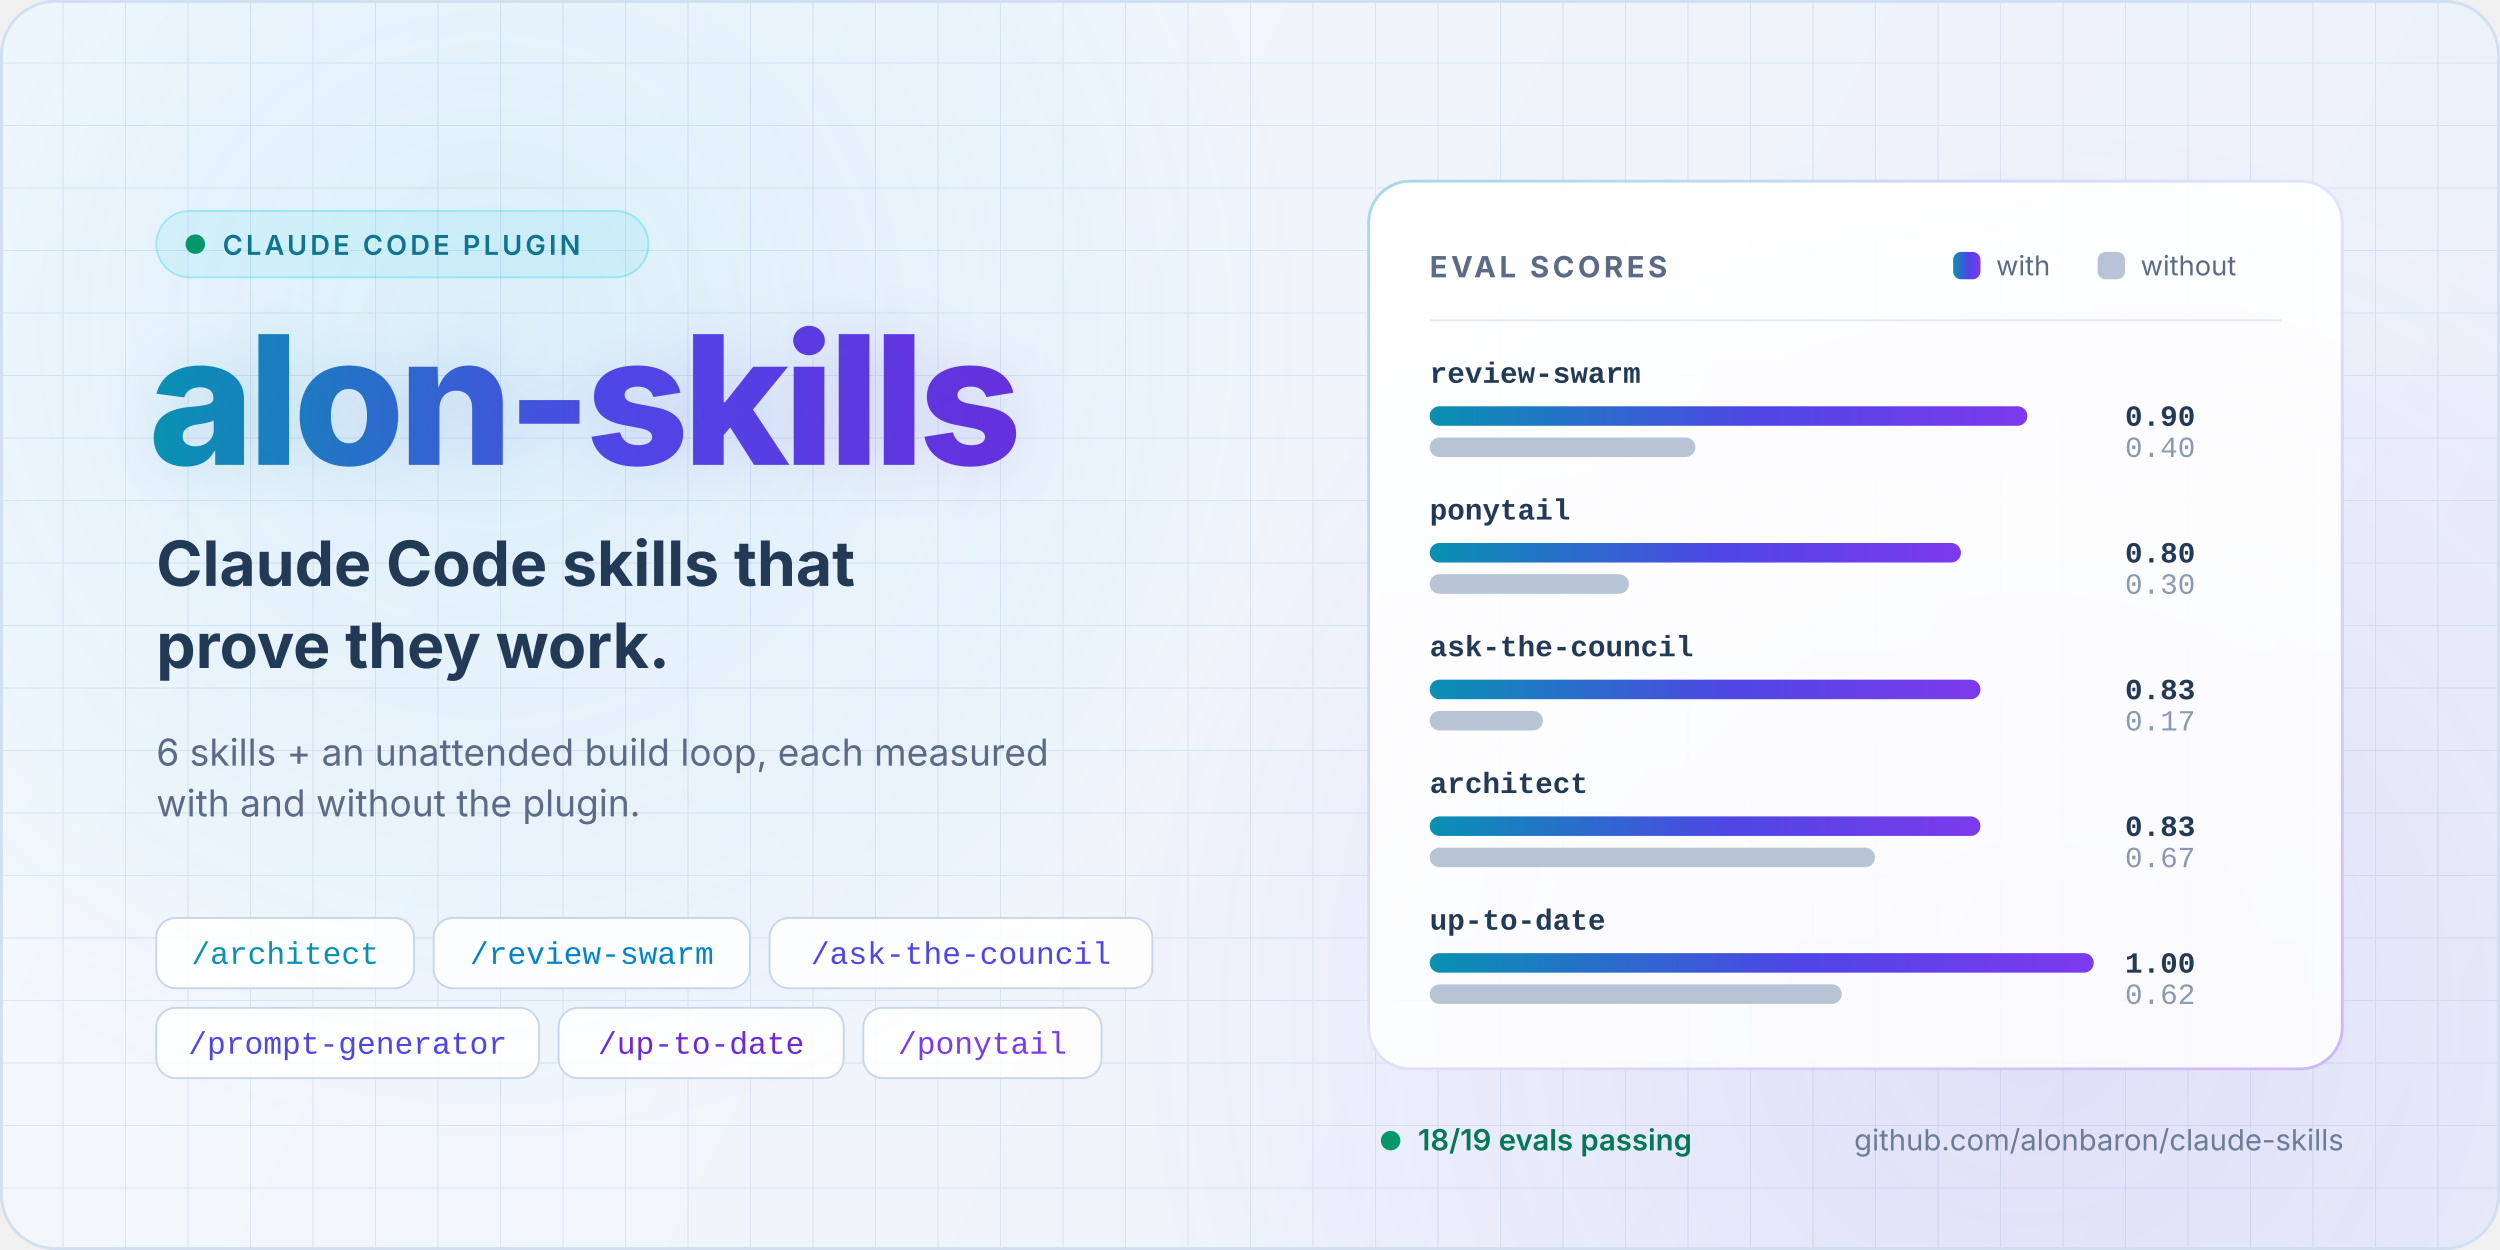
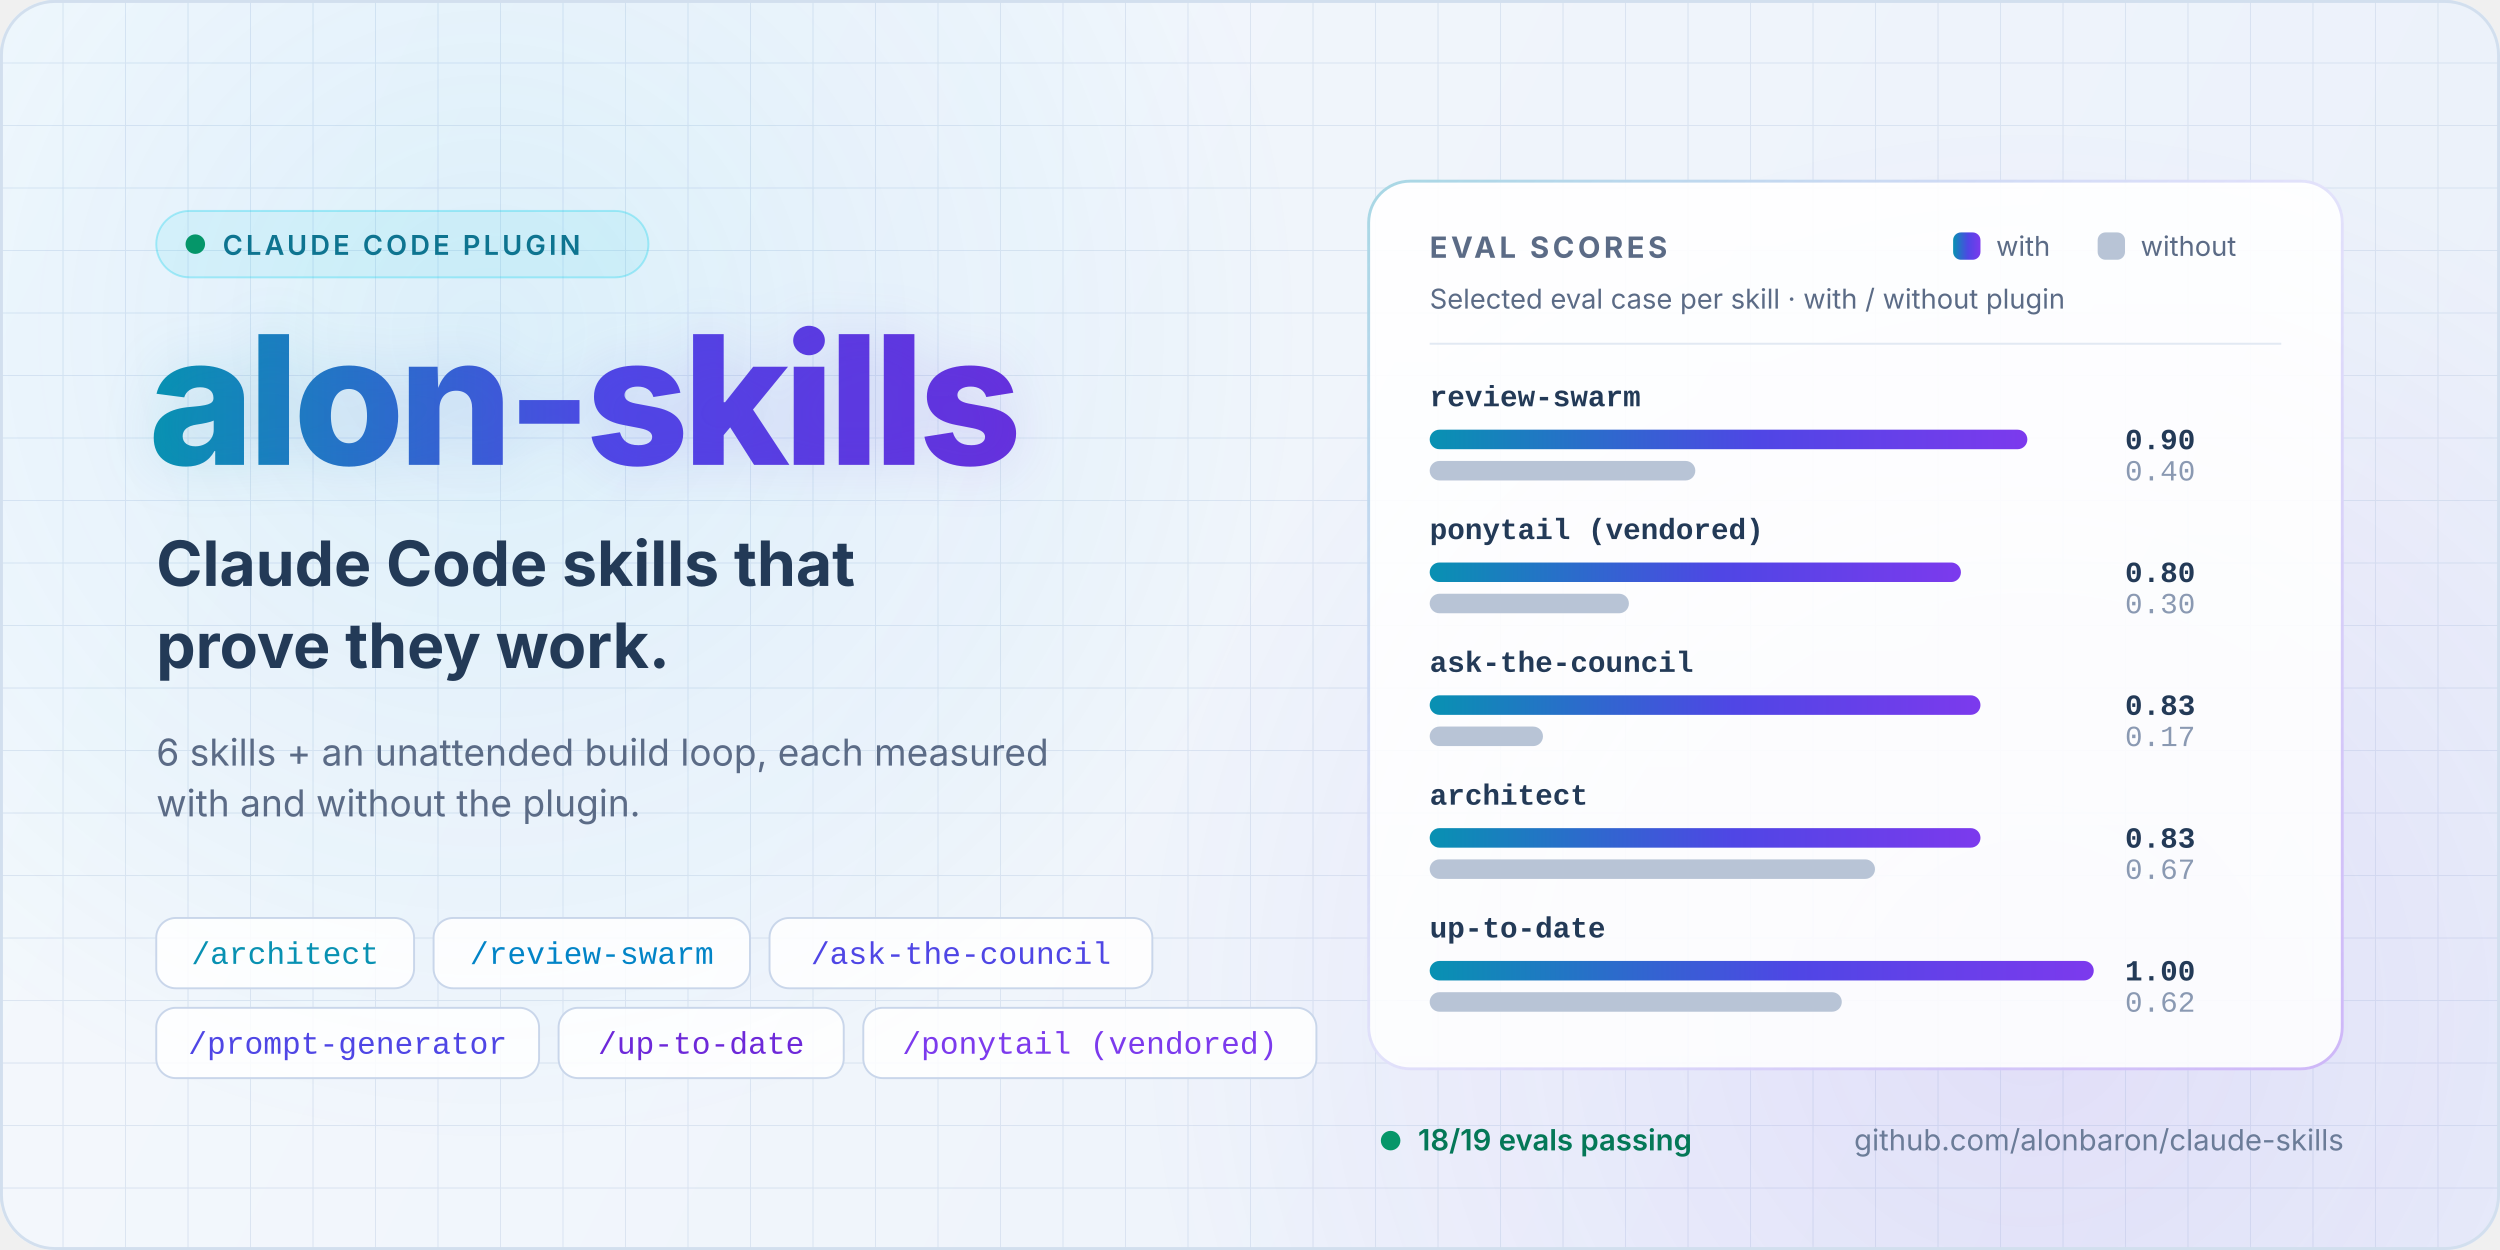
<svg xmlns="http://www.w3.org/2000/svg" width="1280" height="640" viewBox="0 0 1280 640" role="img" aria-labelledby="t d">
  <defs>
    <linearGradient id="bg" x1="0" y1="0" x2="1280" y2="640" gradientUnits="userSpaceOnUse">
      <stop stop-color="#F5F9FD" />
      <stop offset=".55" stop-color="#EFF4FB" />
      <stop offset="1" stop-color="#EAF0FA" />
    </linearGradient>
    <radialGradient id="glowA" cx="250" cy="170" r="420" gradientUnits="userSpaceOnUse">
      <stop stop-color="#0EA5E9" stop-opacity=".10" />
      <stop offset="1" stop-color="#0EA5E9" stop-opacity="0" />
    </radialGradient>
    <radialGradient id="glowB" cx="1040" cy="520" r="460" gradientUnits="userSpaceOnUse">
      <stop stop-color="#7C3AED" stop-opacity=".10" />
      <stop offset="1" stop-color="#7C3AED" stop-opacity="0" />
    </radialGradient>
    <linearGradient id="brand" x1="80" y1="0" x2="600" y2="0" gradientUnits="userSpaceOnUse">
      <stop stop-color="#0891B2" />
      <stop offset=".45" stop-color="#4F46E5" />
      <stop offset="1" stop-color="#6D28D9" />
    </linearGradient>
    <linearGradient id="bar" x1="0" y1="0" x2="1" y2="0">
      <stop stop-color="#0891B2" />
      <stop offset=".55" stop-color="#4F46E5" />
      <stop offset="1" stop-color="#7C3AED" />
    </linearGradient>
    <linearGradient id="card" x1="0" y1="0" x2="0" y2="1">
      <stop stop-color="#FFFFFF" stop-opacity=".92" />
      <stop offset="1" stop-color="#FFFFFF" stop-opacity=".86" />
    </linearGradient>
    <linearGradient id="cardEdge" x1="0" y1="0" x2="1" y2="1">
      <stop stop-color="#0891B2" stop-opacity=".35" />
      <stop offset=".5" stop-color="#4F46E5" stop-opacity=".15" />
      <stop offset="1" stop-color="#7C3AED" stop-opacity=".35" />
    </linearGradient>
    <pattern id="grid" width="32" height="32" patternUnits="userSpaceOnUse">
      <path d="M32 0H0V32" fill="none" stroke="#C4D3E6" stroke-opacity=".5" stroke-width="1" />
    </pattern>
    <filter id="soft" x="-20%" y="-40%" width="140%" height="180%">
      <feGaussianBlur stdDeviation="14" />
    </filter>
  </defs>
  <rect width="1280" height="640" rx="28" fill="url(#bg)" />
  <rect width="1280" height="640" rx="28" fill="url(#grid)" />
  <rect width="1280" height="640" rx="28" fill="url(#glowA)" />
  <rect width="1280" height="640" rx="28" fill="url(#glowB)" />
  <rect x=".75" y=".75" width="1278.5" height="638.5" rx="27.5" fill="none" stroke="#D2DFEE" stroke-width="1.5" />
  <g font-family="ui-sans-serif, -apple-system, BlinkMacSystemFont, 'Segoe UI', Inter, Helvetica, Arial, sans-serif">
    <g transform="translate(80 108)">
      <rect width="252" height="34" rx="17" fill="#22D3EE" fill-opacity=".10" stroke="#22D3EE" stroke-opacity=".35" />
      <circle cx="20" cy="17" r="5" fill="#059669" />
      <text x="34" y="22.5" font-size="14" font-weight="600" letter-spacing="1.6" fill="#0E7490">CLAUDE CODE PLUGIN</text>
    </g>
    <text x="76" y="238" font-size="92" font-weight="800" letter-spacing="-3" fill="url(#brand)">alon-skills</text>
    <text x="76" y="238" font-size="92" font-weight="800" letter-spacing="-3" fill="url(#brand)" opacity=".15" filter="url(#soft)">alon-skills</text>
    <text x="80" y="300" font-size="32" font-weight="700" fill="#233A57">Claude Code skills that</text>
    <text x="80" y="342" font-size="32" font-weight="700" fill="#233A57">prove they work.</text>
    <text x="80" y="392" font-size="19" fill="#5B6B86">6 skills + an unattended build loop, each measured</text>
    <text x="80" y="418" font-size="19" fill="#5B6B86">with and without the plugin.</text>
  </g>
  <g font-family="ui-monospace, SFMono-Regular, Menlo, Consolas, 'Liberation Mono', monospace" font-size="16" font-weight="500">
    <g transform="translate(80 470)">
      <rect width="132" height="36" rx="10" fill="#FFFFFF" fill-opacity=".85" stroke="#C9D6EA" />
      <text x="66" y="23.5" text-anchor="middle" fill="#0891B2">/architect</text>
    </g>
    <g transform="translate(222 470)">
      <rect width="162" height="36" rx="10" fill="#FFFFFF" fill-opacity=".85" stroke="#C9D6EA" />
      <text x="81" y="23.5" text-anchor="middle" fill="#0284C7">/review-swarm</text>
    </g>
    <g transform="translate(394 470)">
      <rect width="196" height="36" rx="10" fill="#FFFFFF" fill-opacity=".85" stroke="#C9D6EA" />
      <text x="98" y="23.5" text-anchor="middle" fill="#4F46E5">/ask-the-council</text>
    </g>
    <g transform="translate(80 516)">
      <rect width="196" height="36" rx="10" fill="#FFFFFF" fill-opacity=".85" stroke="#C9D6EA" />
      <text x="98" y="23.5" text-anchor="middle" fill="#4F46E5">/prompt-generator</text>
    </g>
    <g transform="translate(286 516)">
      <rect width="146" height="36" rx="10" fill="#FFFFFF" fill-opacity=".85" stroke="#C9D6EA" />
      <text x="73" y="23.5" text-anchor="middle" fill="#6D28D9">/up-to-date</text>
    </g>
    <g transform="translate(442 516)">
-       <rect width="122" height="36" rx="10" fill="#FFFFFF" fill-opacity=".85" stroke="#C9D6EA" />
-       <text x="61" y="23.5" text-anchor="middle" fill="#7C3AED">/ponytail</text>
+       <rect width="232" height="36" rx="10" fill="#FFFFFF" fill-opacity=".85" stroke="#C9D6EA" />
+       <text x="116" y="23.5" text-anchor="middle" fill="#7C3AED">/ponytail (vendored)</text>
    </g>
  </g>
  <g transform="translate(700 92)">
    <rect width="500" height="456" rx="22" fill="url(#card)" />
    <rect x=".75" y=".75" width="498.5" height="454.5" rx="21.25" fill="none" stroke="url(#cardEdge)" stroke-width="1.5" />
    <g font-family="ui-sans-serif, -apple-system, BlinkMacSystemFont, 'Segoe UI', Inter, Helvetica, Arial, sans-serif">
-       <text x="32" y="50" font-size="15" font-weight="700" letter-spacing="1.8" fill="#5B6B86">EVAL SCORES</text>
-       <g transform="translate(300 37)">
+       <text x="32" y="40" font-size="15" font-weight="700" letter-spacing="1.8" fill="#5B6B86">EVAL SCORES</text>
+       <g transform="translate(300 27)">
        <rect width="14" height="14" rx="4" fill="url(#bar)" />
        <text x="22" y="12" font-size="14" fill="#5B6B86">with</text>
        <rect x="74" width="14" height="14" rx="4" fill="#B8C4D6" />
        <text x="96" y="12" font-size="14" fill="#5B6B86">without</text>
      </g>
-       <line x1="32" y1="72" x2="468" y2="72" stroke="#E2E9F3" />
+       <text x="32" y="66" font-size="14" fill="#5B6B86">Selected eval case per skill · with / without plugin</text>
+       <line x1="32" y1="84" x2="468" y2="84" stroke="#E2E9F3" />
    </g>
    <g font-family="ui-monospace, SFMono-Regular, Menlo, Consolas, 'Liberation Mono', monospace" font-size="15">
-       <g transform="translate(32 104)">
+       <g transform="translate(32 116)">
        <text y="0" fill="#233A57" font-weight="600">review-swarm</text>
        <rect y="12" width="306" height="10" rx="5" fill="url(#bar)" />
        <text x="356" y="22" fill="#233A57" font-weight="700">0.90</text>
        <rect y="28" width="136" height="10" rx="5" fill="#B8C4D6" />
        <text x="356" y="38" fill="#8A99B2">0.40</text>
      </g>
-       <g transform="translate(32 174)">
-         <text y="0" fill="#233A57" font-weight="600">ponytail</text>
+       <g transform="translate(32 184)">
+         <text y="0" fill="#233A57" font-weight="600">ponytail (vendored)</text>
        <rect y="12" width="272" height="10" rx="5" fill="url(#bar)" />
        <text x="356" y="22" fill="#233A57" font-weight="700">0.80</text>
        <rect y="28" width="102" height="10" rx="5" fill="#B8C4D6" />
        <text x="356" y="38" fill="#8A99B2">0.30</text>
      </g>
-       <g transform="translate(32 244)">
+       <g transform="translate(32 252)">
        <text y="0" fill="#233A57" font-weight="600">ask-the-council</text>
        <rect y="12" width="282" height="10" rx="5" fill="url(#bar)" />
        <text x="356" y="22" fill="#233A57" font-weight="700">0.83</text>
        <rect y="28" width="58" height="10" rx="5" fill="#B8C4D6" />
        <text x="356" y="38" fill="#8A99B2">0.17</text>
      </g>
-       <g transform="translate(32 314)">
+       <g transform="translate(32 320)">
        <text y="0" fill="#233A57" font-weight="600">architect</text>
        <rect y="12" width="282" height="10" rx="5" fill="url(#bar)" />
        <text x="356" y="22" fill="#233A57" font-weight="700">0.83</text>
        <rect y="28" width="228" height="10" rx="5" fill="#B8C4D6" />
        <text x="356" y="38" fill="#8A99B2">0.67</text>
      </g>
-       <g transform="translate(32 384)">
+       <g transform="translate(32 388)">
        <text y="0" fill="#233A57" font-weight="600">up-to-date</text>
        <rect y="12" width="340" height="10" rx="5" fill="url(#bar)" />
        <text x="356" y="22" fill="#233A57" font-weight="700">1.00</text>
        <rect y="28" width="211" height="10" rx="5" fill="#B8C4D6" />
        <text x="356" y="38" fill="#8A99B2">0.62</text>
      </g>
    </g>
  </g>
  <g font-family="ui-sans-serif, -apple-system, BlinkMacSystemFont, 'Segoe UI', Inter, Helvetica, Arial, sans-serif" font-size="15">
    <circle cx="712" cy="584" r="5" fill="#059669" />
    <text x="726" y="589" fill="#047857" font-weight="600">18/19 evals passing</text>
    <text x="1200" y="589" text-anchor="end" fill="#6B7C98">github.com/alonbaron/claude-skills</text>
  </g>
</svg>
